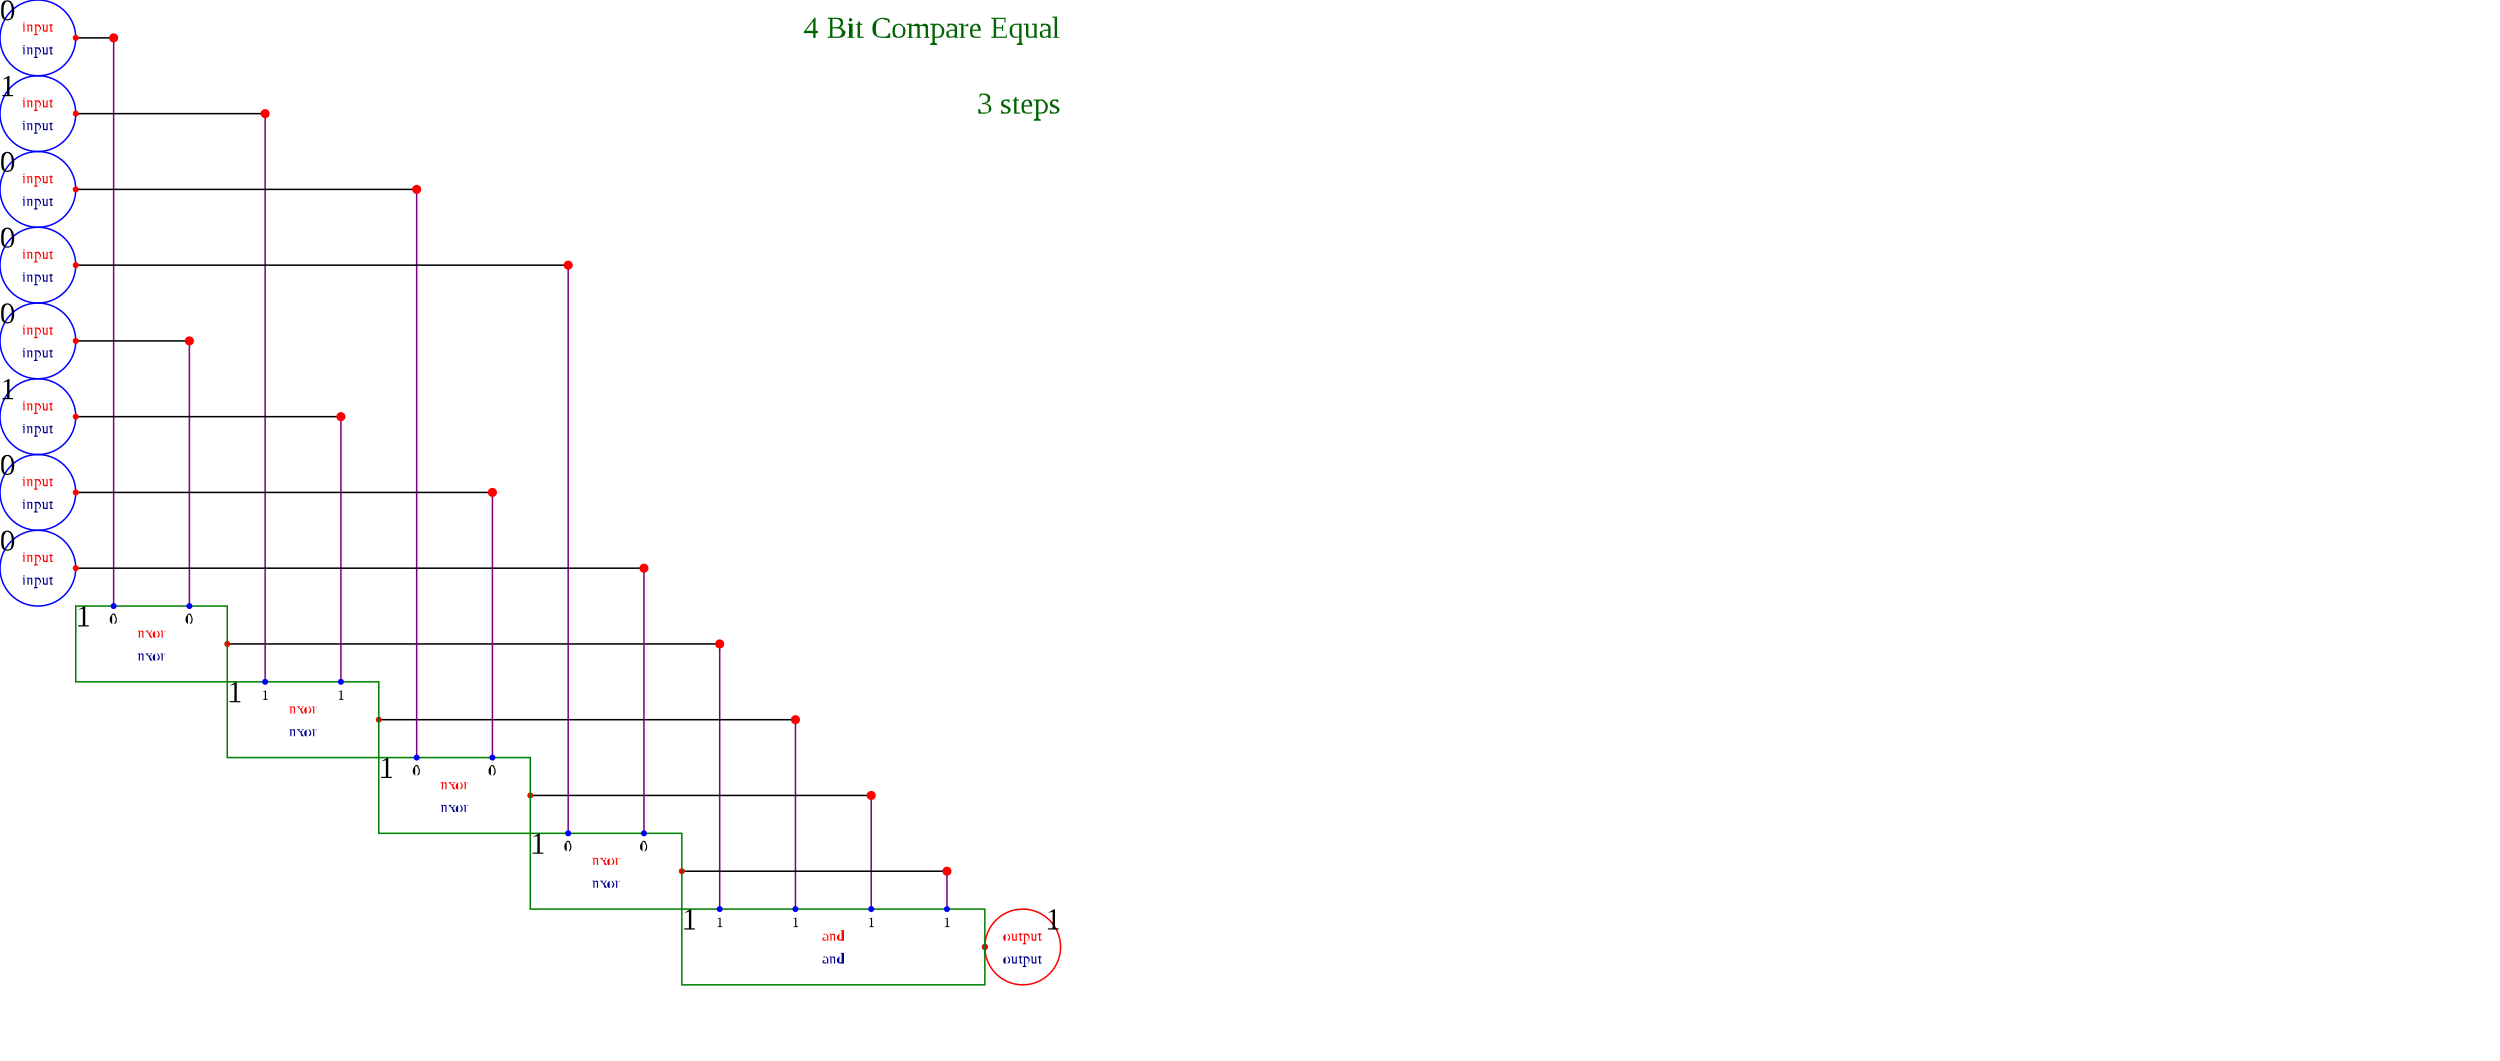
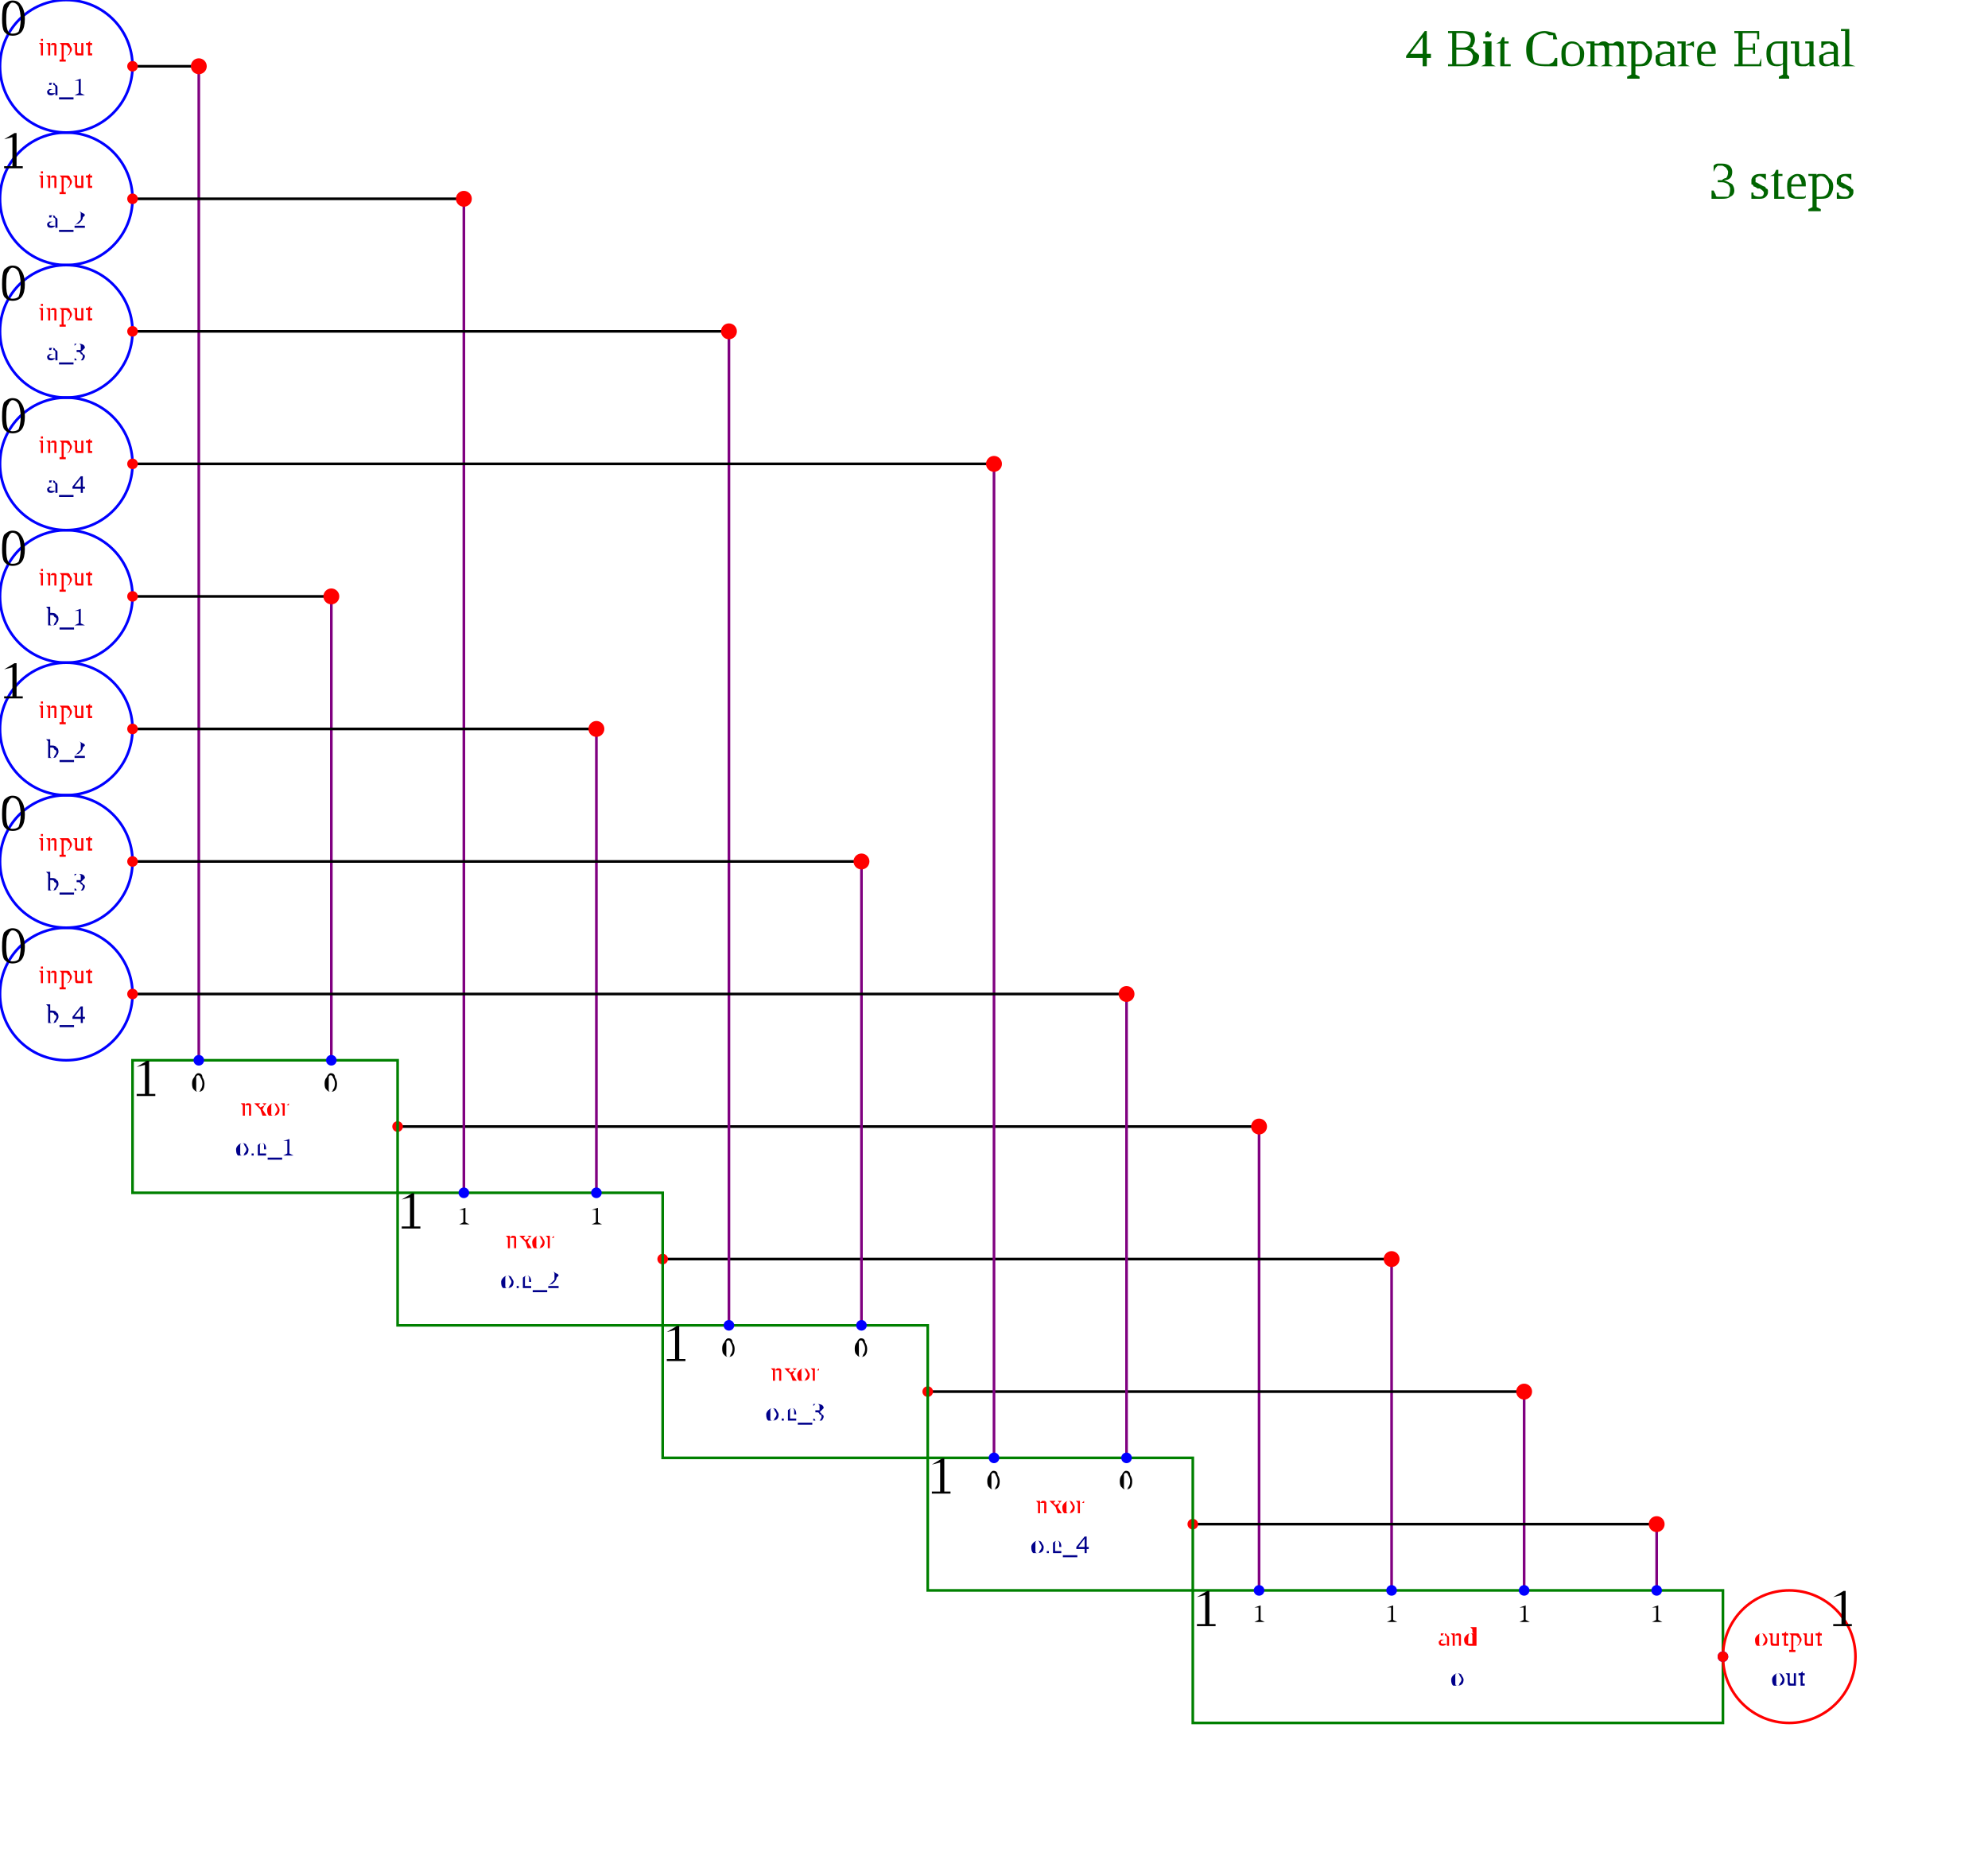
- <svg xmlns="http://www.w3.org/2000/svg" height="100%" viewBox="0 0 33 14" width="100%">
+ <svg xmlns="http://www.w3.org/2000/svg" height="100%" viewBox="0 0 15 14" width="100%">
  <text fill="darkGreen" font-size="0.4" stroke-width="0.04" text-anchor="end" x="14" y="0.5">4 Bit Compare Equal</text>
  <text fill="darkGreen" font-size="0.4" stroke-width="0.04" text-anchor="end" x="14" y="1.5">3 steps</text>
  <circle cx="0.5" cy="0.5" fill="transparent" font-size="0.2" r="0.5" stroke="blue" stroke-width="0.02" />
  <text dominant-baseline="hanging" fill="black" font-size="0.4" stroke-width="0.04" text-anchor="start" x="0" y="0">0</text>
  <text dominant-baseline="auto" fill="red" font-size="0.2" stroke-width="0.02" text-anchor="middle" x="0.5" y="0.417">input</text>
-   <text dominant-baseline="hanging" fill="darkblue" font-size="0.2" stroke-width="0.02" text-anchor="middle" x="0.5" y="0.583">input</text>
+   <text dominant-baseline="hanging" fill="darkblue" font-size="0.2" stroke-width="0.02" text-anchor="middle" x="0.5" y="0.583">a_1</text>
  <circle cx="0.5" cy="1.5" fill="transparent" font-size="0.2" r="0.5" stroke="blue" stroke-width="0.02" />
  <text dominant-baseline="hanging" fill="black" font-size="0.4" stroke-width="0.04" text-anchor="start" x="0" y="1">1</text>
  <text dominant-baseline="auto" fill="red" font-size="0.2" stroke-width="0.02" text-anchor="middle" x="0.5" y="1.417">input</text>
-   <text dominant-baseline="hanging" fill="darkblue" font-size="0.2" stroke-width="0.02" text-anchor="middle" x="0.5" y="1.583">input</text>
+   <text dominant-baseline="hanging" fill="darkblue" font-size="0.2" stroke-width="0.02" text-anchor="middle" x="0.5" y="1.583">a_2</text>
  <circle cx="0.5" cy="2.5" fill="transparent" font-size="0.2" r="0.5" stroke="blue" stroke-width="0.02" />
  <text dominant-baseline="hanging" fill="black" font-size="0.4" stroke-width="0.04" text-anchor="start" x="0" y="2">0</text>
  <text dominant-baseline="auto" fill="red" font-size="0.2" stroke-width="0.02" text-anchor="middle" x="0.5" y="2.417">input</text>
-   <text dominant-baseline="hanging" fill="darkblue" font-size="0.2" stroke-width="0.02" text-anchor="middle" x="0.5" y="2.583">input</text>
+   <text dominant-baseline="hanging" fill="darkblue" font-size="0.2" stroke-width="0.02" text-anchor="middle" x="0.5" y="2.583">a_3</text>
  <circle cx="0.5" cy="3.5" fill="transparent" font-size="0.2" r="0.5" stroke="blue" stroke-width="0.02" />
  <text dominant-baseline="hanging" fill="black" font-size="0.4" stroke-width="0.04" text-anchor="start" x="0" y="3">0</text>
  <text dominant-baseline="auto" fill="red" font-size="0.2" stroke-width="0.02" text-anchor="middle" x="0.5" y="3.417">input</text>
-   <text dominant-baseline="hanging" fill="darkblue" font-size="0.2" stroke-width="0.02" text-anchor="middle" x="0.5" y="3.583">input</text>
+   <text dominant-baseline="hanging" fill="darkblue" font-size="0.2" stroke-width="0.02" text-anchor="middle" x="0.5" y="3.583">a_4</text>
  <circle cx="0.5" cy="4.5" fill="transparent" font-size="0.2" r="0.5" stroke="blue" stroke-width="0.02" />
  <text dominant-baseline="hanging" fill="black" font-size="0.4" stroke-width="0.04" text-anchor="start" x="0" y="4">0</text>
  <text dominant-baseline="auto" fill="red" font-size="0.2" stroke-width="0.02" text-anchor="middle" x="0.5" y="4.417">input</text>
-   <text dominant-baseline="hanging" fill="darkblue" font-size="0.2" stroke-width="0.02" text-anchor="middle" x="0.5" y="4.583">input</text>
+   <text dominant-baseline="hanging" fill="darkblue" font-size="0.2" stroke-width="0.02" text-anchor="middle" x="0.5" y="4.583">b_1</text>
  <circle cx="0.5" cy="5.5" fill="transparent" font-size="0.2" r="0.5" stroke="blue" stroke-width="0.02" />
  <text dominant-baseline="hanging" fill="black" font-size="0.4" stroke-width="0.04" text-anchor="start" x="0" y="5">1</text>
  <text dominant-baseline="auto" fill="red" font-size="0.2" stroke-width="0.02" text-anchor="middle" x="0.5" y="5.417">input</text>
-   <text dominant-baseline="hanging" fill="darkblue" font-size="0.2" stroke-width="0.02" text-anchor="middle" x="0.5" y="5.583">input</text>
+   <text dominant-baseline="hanging" fill="darkblue" font-size="0.2" stroke-width="0.02" text-anchor="middle" x="0.5" y="5.583">b_2</text>
  <circle cx="0.5" cy="6.5" fill="transparent" font-size="0.2" r="0.5" stroke="blue" stroke-width="0.02" />
  <text dominant-baseline="hanging" fill="black" font-size="0.4" stroke-width="0.04" text-anchor="start" x="0" y="6">0</text>
  <text dominant-baseline="auto" fill="red" font-size="0.2" stroke-width="0.02" text-anchor="middle" x="0.5" y="6.417">input</text>
-   <text dominant-baseline="hanging" fill="darkblue" font-size="0.2" stroke-width="0.02" text-anchor="middle" x="0.5" y="6.583">input</text>
+   <text dominant-baseline="hanging" fill="darkblue" font-size="0.2" stroke-width="0.02" text-anchor="middle" x="0.5" y="6.583">b_3</text>
  <circle cx="0.5" cy="7.5" fill="transparent" font-size="0.2" r="0.5" stroke="blue" stroke-width="0.02" />
  <text dominant-baseline="hanging" fill="black" font-size="0.4" stroke-width="0.04" text-anchor="start" x="0" y="7">0</text>
  <text dominant-baseline="auto" fill="red" font-size="0.2" stroke-width="0.02" text-anchor="middle" x="0.5" y="7.417">input</text>
-   <text dominant-baseline="hanging" fill="darkblue" font-size="0.2" stroke-width="0.02" text-anchor="middle" x="0.5" y="7.583">input</text>
-   <circle cx="13.5" cy="12.5" fill="transparent" font-size="0.2" r="0.5" stroke="red" stroke-width="0.02" />
-   <text dominant-baseline="hanging" fill="black" font-size="0.4" stroke-width="0.04" text-anchor="end" x="14" y="12">1</text>
-   <text dominant-baseline="auto" fill="red" font-size="0.2" stroke-width="0.02" text-anchor="middle" x="13.5" y="12.417">output</text>
-   <text dominant-baseline="hanging" fill="darkblue" font-size="0.2" stroke-width="0.02" text-anchor="middle" x="13.5" y="12.583">output</text>
-   <line font-size="0.2" stroke="black" stroke-width="0.02" x1="13" x2="13" y1="12.5" y2="12.5" />
-   <circle cx="13" cy="12.5" fill="blue" font-size="0.2" r="0.04" stroke-width="0.02" />
-   <circle cx="13" cy="12.5" fill="red" font-size="0.2" r="0.04" stroke-width="0.02" />
+   <text dominant-baseline="hanging" fill="darkblue" font-size="0.2" stroke-width="0.02" text-anchor="middle" x="0.5" y="7.583">b_4</text>
  <rect fill="transparent" font-size="0.2" height="1" stroke="green" stroke-width="0.02" width="4" x="9" y="12" />
  <text dominant-baseline="hanging" fill="black" font-size="0.4" stroke-width="0.04" text-anchor="start" x="9" y="12">1</text>
  <text dominant-baseline="auto" fill="red" font-size="0.2" stroke-width="0.02" text-anchor="middle" x="11" y="12.417">and</text>
-   <text dominant-baseline="hanging" fill="darkblue" font-size="0.2" stroke-width="0.02" text-anchor="middle" x="11" y="12.583">and</text>
+   <text dominant-baseline="hanging" fill="darkblue" font-size="0.2" stroke-width="0.02" text-anchor="middle" x="11" y="12.583">o</text>
  <line font-size="0.2" stroke="black" stroke-width="0.02" x1="3" x2="9.5" y1="8.5" y2="8.5" />
  <line font-size="0.2" stroke="purple" stroke-width="0.02" x1="9.5" x2="9.5" y1="8.5" y2="12" />
  <circle cx="9.5" cy="8.5" fill="red" font-size="0.2" r="0.06" stroke-width="0.02" />
  <circle cx="9.5" cy="12" fill="blue" font-size="0.2" r="0.04" stroke-width="0.02" />
  <circle cx="3" cy="8.5" fill="red" font-size="0.2" r="0.04" stroke-width="0.02" />
  <text dominant-baseline="hanging" fill="black" font-size="0.2" stroke-width="0.02" text-anchor="middle" x="9.5" y="12.1">1</text>
  <line font-size="0.2" stroke="black" stroke-width="0.02" x1="5" x2="10.5" y1="9.5" y2="9.5" />
  <line font-size="0.2" stroke="purple" stroke-width="0.02" x1="10.5" x2="10.5" y1="9.5" y2="12" />
  <circle cx="10.5" cy="9.5" fill="red" font-size="0.2" r="0.06" stroke-width="0.02" />
  <circle cx="10.5" cy="12" fill="blue" font-size="0.2" r="0.04" stroke-width="0.02" />
  <circle cx="5" cy="9.5" fill="red" font-size="0.2" r="0.04" stroke-width="0.02" />
  <text dominant-baseline="hanging" fill="black" font-size="0.2" stroke-width="0.02" text-anchor="middle" x="10.5" y="12.1">1</text>
  <line font-size="0.2" stroke="black" stroke-width="0.02" x1="7" x2="11.5" y1="10.5" y2="10.5" />
  <line font-size="0.2" stroke="purple" stroke-width="0.02" x1="11.5" x2="11.5" y1="10.5" y2="12" />
  <circle cx="11.5" cy="10.5" fill="red" font-size="0.2" r="0.06" stroke-width="0.02" />
  <circle cx="11.5" cy="12" fill="blue" font-size="0.2" r="0.04" stroke-width="0.02" />
  <circle cx="7" cy="10.5" fill="red" font-size="0.2" r="0.04" stroke-width="0.02" />
  <text dominant-baseline="hanging" fill="black" font-size="0.2" stroke-width="0.02" text-anchor="middle" x="11.5" y="12.1">1</text>
  <line font-size="0.2" stroke="black" stroke-width="0.02" x1="9" x2="12.5" y1="11.5" y2="11.5" />
  <line font-size="0.2" stroke="purple" stroke-width="0.02" x1="12.5" x2="12.5" y1="11.5" y2="12" />
  <circle cx="12.5" cy="11.5" fill="red" font-size="0.2" r="0.06" stroke-width="0.02" />
  <circle cx="12.5" cy="12" fill="blue" font-size="0.2" r="0.04" stroke-width="0.02" />
  <circle cx="9" cy="11.5" fill="red" font-size="0.2" r="0.04" stroke-width="0.02" />
  <text dominant-baseline="hanging" fill="black" font-size="0.2" stroke-width="0.02" text-anchor="middle" x="12.5" y="12.1">1</text>
  <rect fill="transparent" font-size="0.2" height="1" stroke="green" stroke-width="0.02" width="2" x="1" y="8" />
  <text dominant-baseline="hanging" fill="black" font-size="0.4" stroke-width="0.04" text-anchor="start" x="1" y="8">1</text>
  <text dominant-baseline="auto" fill="red" font-size="0.2" stroke-width="0.02" text-anchor="middle" x="2" y="8.417">nxor</text>
-   <text dominant-baseline="hanging" fill="darkblue" font-size="0.2" stroke-width="0.02" text-anchor="middle" x="2" y="8.583">nxor</text>
+   <text dominant-baseline="hanging" fill="darkblue" font-size="0.2" stroke-width="0.02" text-anchor="middle" x="2" y="8.583">o.e_1</text>
  <line font-size="0.2" stroke="black" stroke-width="0.02" x1="1" x2="1.5" y1="0.5" y2="0.5" />
  <line font-size="0.2" stroke="purple" stroke-width="0.02" x1="1.5" x2="1.5" y1="0.5" y2="8" />
  <circle cx="1.5" cy="0.5" fill="red" font-size="0.2" r="0.06" stroke-width="0.02" />
  <circle cx="1.5" cy="8" fill="blue" font-size="0.2" r="0.04" stroke-width="0.02" />
  <circle cx="1" cy="0.5" fill="red" font-size="0.2" r="0.04" stroke-width="0.02" />
  <text dominant-baseline="hanging" fill="black" font-size="0.2" stroke-width="0.02" text-anchor="middle" x="1.5" y="8.1">0</text>
  <line font-size="0.2" stroke="black" stroke-width="0.02" x1="1" x2="2.5" y1="4.5" y2="4.5" />
  <line font-size="0.2" stroke="purple" stroke-width="0.02" x1="2.5" x2="2.5" y1="4.5" y2="8" />
  <circle cx="2.5" cy="4.5" fill="red" font-size="0.2" r="0.06" stroke-width="0.02" />
  <circle cx="2.5" cy="8" fill="blue" font-size="0.2" r="0.04" stroke-width="0.02" />
  <circle cx="1" cy="4.5" fill="red" font-size="0.2" r="0.04" stroke-width="0.02" />
  <text dominant-baseline="hanging" fill="black" font-size="0.2" stroke-width="0.02" text-anchor="middle" x="2.5" y="8.1">0</text>
  <rect fill="transparent" font-size="0.2" height="1" stroke="green" stroke-width="0.02" width="2" x="3" y="9" />
  <text dominant-baseline="hanging" fill="black" font-size="0.4" stroke-width="0.04" text-anchor="start" x="3" y="9">1</text>
  <text dominant-baseline="auto" fill="red" font-size="0.2" stroke-width="0.02" text-anchor="middle" x="4" y="9.417">nxor</text>
-   <text dominant-baseline="hanging" fill="darkblue" font-size="0.2" stroke-width="0.02" text-anchor="middle" x="4" y="9.583">nxor</text>
+   <text dominant-baseline="hanging" fill="darkblue" font-size="0.2" stroke-width="0.02" text-anchor="middle" x="4" y="9.583">o.e_2</text>
  <line font-size="0.2" stroke="black" stroke-width="0.02" x1="1" x2="3.5" y1="1.5" y2="1.5" />
  <line font-size="0.2" stroke="purple" stroke-width="0.02" x1="3.5" x2="3.5" y1="1.5" y2="9" />
  <circle cx="3.5" cy="1.5" fill="red" font-size="0.2" r="0.06" stroke-width="0.02" />
  <circle cx="3.5" cy="9" fill="blue" font-size="0.2" r="0.04" stroke-width="0.02" />
  <circle cx="1" cy="1.5" fill="red" font-size="0.2" r="0.04" stroke-width="0.02" />
  <text dominant-baseline="hanging" fill="black" font-size="0.2" stroke-width="0.02" text-anchor="middle" x="3.5" y="9.1">1</text>
  <line font-size="0.2" stroke="black" stroke-width="0.02" x1="1" x2="4.5" y1="5.5" y2="5.5" />
  <line font-size="0.2" stroke="purple" stroke-width="0.02" x1="4.5" x2="4.5" y1="5.5" y2="9" />
  <circle cx="4.5" cy="5.5" fill="red" font-size="0.2" r="0.06" stroke-width="0.02" />
  <circle cx="4.5" cy="9" fill="blue" font-size="0.2" r="0.04" stroke-width="0.02" />
  <circle cx="1" cy="5.5" fill="red" font-size="0.2" r="0.04" stroke-width="0.02" />
  <text dominant-baseline="hanging" fill="black" font-size="0.2" stroke-width="0.02" text-anchor="middle" x="4.5" y="9.1">1</text>
  <rect fill="transparent" font-size="0.2" height="1" stroke="green" stroke-width="0.02" width="2" x="5" y="10" />
  <text dominant-baseline="hanging" fill="black" font-size="0.4" stroke-width="0.04" text-anchor="start" x="5" y="10">1</text>
  <text dominant-baseline="auto" fill="red" font-size="0.2" stroke-width="0.02" text-anchor="middle" x="6" y="10.417">nxor</text>
-   <text dominant-baseline="hanging" fill="darkblue" font-size="0.2" stroke-width="0.02" text-anchor="middle" x="6" y="10.583">nxor</text>
+   <text dominant-baseline="hanging" fill="darkblue" font-size="0.2" stroke-width="0.02" text-anchor="middle" x="6" y="10.583">o.e_3</text>
  <line font-size="0.2" stroke="black" stroke-width="0.02" x1="1" x2="5.5" y1="2.5" y2="2.5" />
  <line font-size="0.2" stroke="purple" stroke-width="0.02" x1="5.5" x2="5.5" y1="2.5" y2="10" />
  <circle cx="5.5" cy="2.5" fill="red" font-size="0.2" r="0.06" stroke-width="0.02" />
  <circle cx="5.5" cy="10" fill="blue" font-size="0.2" r="0.04" stroke-width="0.02" />
  <circle cx="1" cy="2.5" fill="red" font-size="0.2" r="0.04" stroke-width="0.02" />
  <text dominant-baseline="hanging" fill="black" font-size="0.2" stroke-width="0.02" text-anchor="middle" x="5.5" y="10.1">0</text>
  <line font-size="0.2" stroke="black" stroke-width="0.02" x1="1" x2="6.5" y1="6.5" y2="6.5" />
  <line font-size="0.2" stroke="purple" stroke-width="0.02" x1="6.5" x2="6.5" y1="6.5" y2="10" />
  <circle cx="6.5" cy="6.5" fill="red" font-size="0.2" r="0.06" stroke-width="0.02" />
  <circle cx="6.5" cy="10" fill="blue" font-size="0.2" r="0.04" stroke-width="0.02" />
  <circle cx="1" cy="6.5" fill="red" font-size="0.2" r="0.04" stroke-width="0.02" />
  <text dominant-baseline="hanging" fill="black" font-size="0.2" stroke-width="0.02" text-anchor="middle" x="6.5" y="10.1">0</text>
  <rect fill="transparent" font-size="0.2" height="1" stroke="green" stroke-width="0.02" width="2" x="7" y="11" />
  <text dominant-baseline="hanging" fill="black" font-size="0.4" stroke-width="0.04" text-anchor="start" x="7" y="11">1</text>
  <text dominant-baseline="auto" fill="red" font-size="0.2" stroke-width="0.02" text-anchor="middle" x="8" y="11.417">nxor</text>
-   <text dominant-baseline="hanging" fill="darkblue" font-size="0.2" stroke-width="0.02" text-anchor="middle" x="8" y="11.583">nxor</text>
+   <text dominant-baseline="hanging" fill="darkblue" font-size="0.2" stroke-width="0.02" text-anchor="middle" x="8" y="11.583">o.e_4</text>
  <line font-size="0.2" stroke="black" stroke-width="0.02" x1="1" x2="7.5" y1="3.5" y2="3.5" />
  <line font-size="0.2" stroke="purple" stroke-width="0.02" x1="7.5" x2="7.5" y1="3.5" y2="11" />
  <circle cx="7.5" cy="3.5" fill="red" font-size="0.2" r="0.06" stroke-width="0.02" />
  <circle cx="7.5" cy="11" fill="blue" font-size="0.2" r="0.04" stroke-width="0.02" />
  <circle cx="1" cy="3.5" fill="red" font-size="0.2" r="0.04" stroke-width="0.02" />
  <text dominant-baseline="hanging" fill="black" font-size="0.2" stroke-width="0.02" text-anchor="middle" x="7.5" y="11.1">0</text>
  <line font-size="0.2" stroke="black" stroke-width="0.02" x1="1" x2="8.5" y1="7.5" y2="7.5" />
  <line font-size="0.2" stroke="purple" stroke-width="0.02" x1="8.5" x2="8.5" y1="7.5" y2="11" />
  <circle cx="8.5" cy="7.5" fill="red" font-size="0.2" r="0.06" stroke-width="0.02" />
  <circle cx="8.5" cy="11" fill="blue" font-size="0.2" r="0.04" stroke-width="0.02" />
  <circle cx="1" cy="7.5" fill="red" font-size="0.2" r="0.04" stroke-width="0.02" />
  <text dominant-baseline="hanging" fill="black" font-size="0.2" stroke-width="0.02" text-anchor="middle" x="8.5" y="11.1">0</text>
+   <circle cx="13.5" cy="12.5" fill="transparent" font-size="0.2" r="0.5" stroke="red" stroke-width="0.02" />
+   <text dominant-baseline="hanging" fill="black" font-size="0.4" stroke-width="0.04" text-anchor="end" x="14" y="12">1</text>
+   <text dominant-baseline="auto" fill="red" font-size="0.2" stroke-width="0.02" text-anchor="middle" x="13.5" y="12.417">output</text>
+   <text dominant-baseline="hanging" fill="darkblue" font-size="0.2" stroke-width="0.02" text-anchor="middle" x="13.5" y="12.583">out</text>
+   <line font-size="0.2" stroke="black" stroke-width="0.02" x1="13" x2="13" y1="12.5" y2="12.5" />
+   <circle cx="13" cy="12.5" fill="blue" font-size="0.2" r="0.04" stroke-width="0.02" />
+   <circle cx="13" cy="12.5" fill="red" font-size="0.2" r="0.04" stroke-width="0.02" />
</svg>
